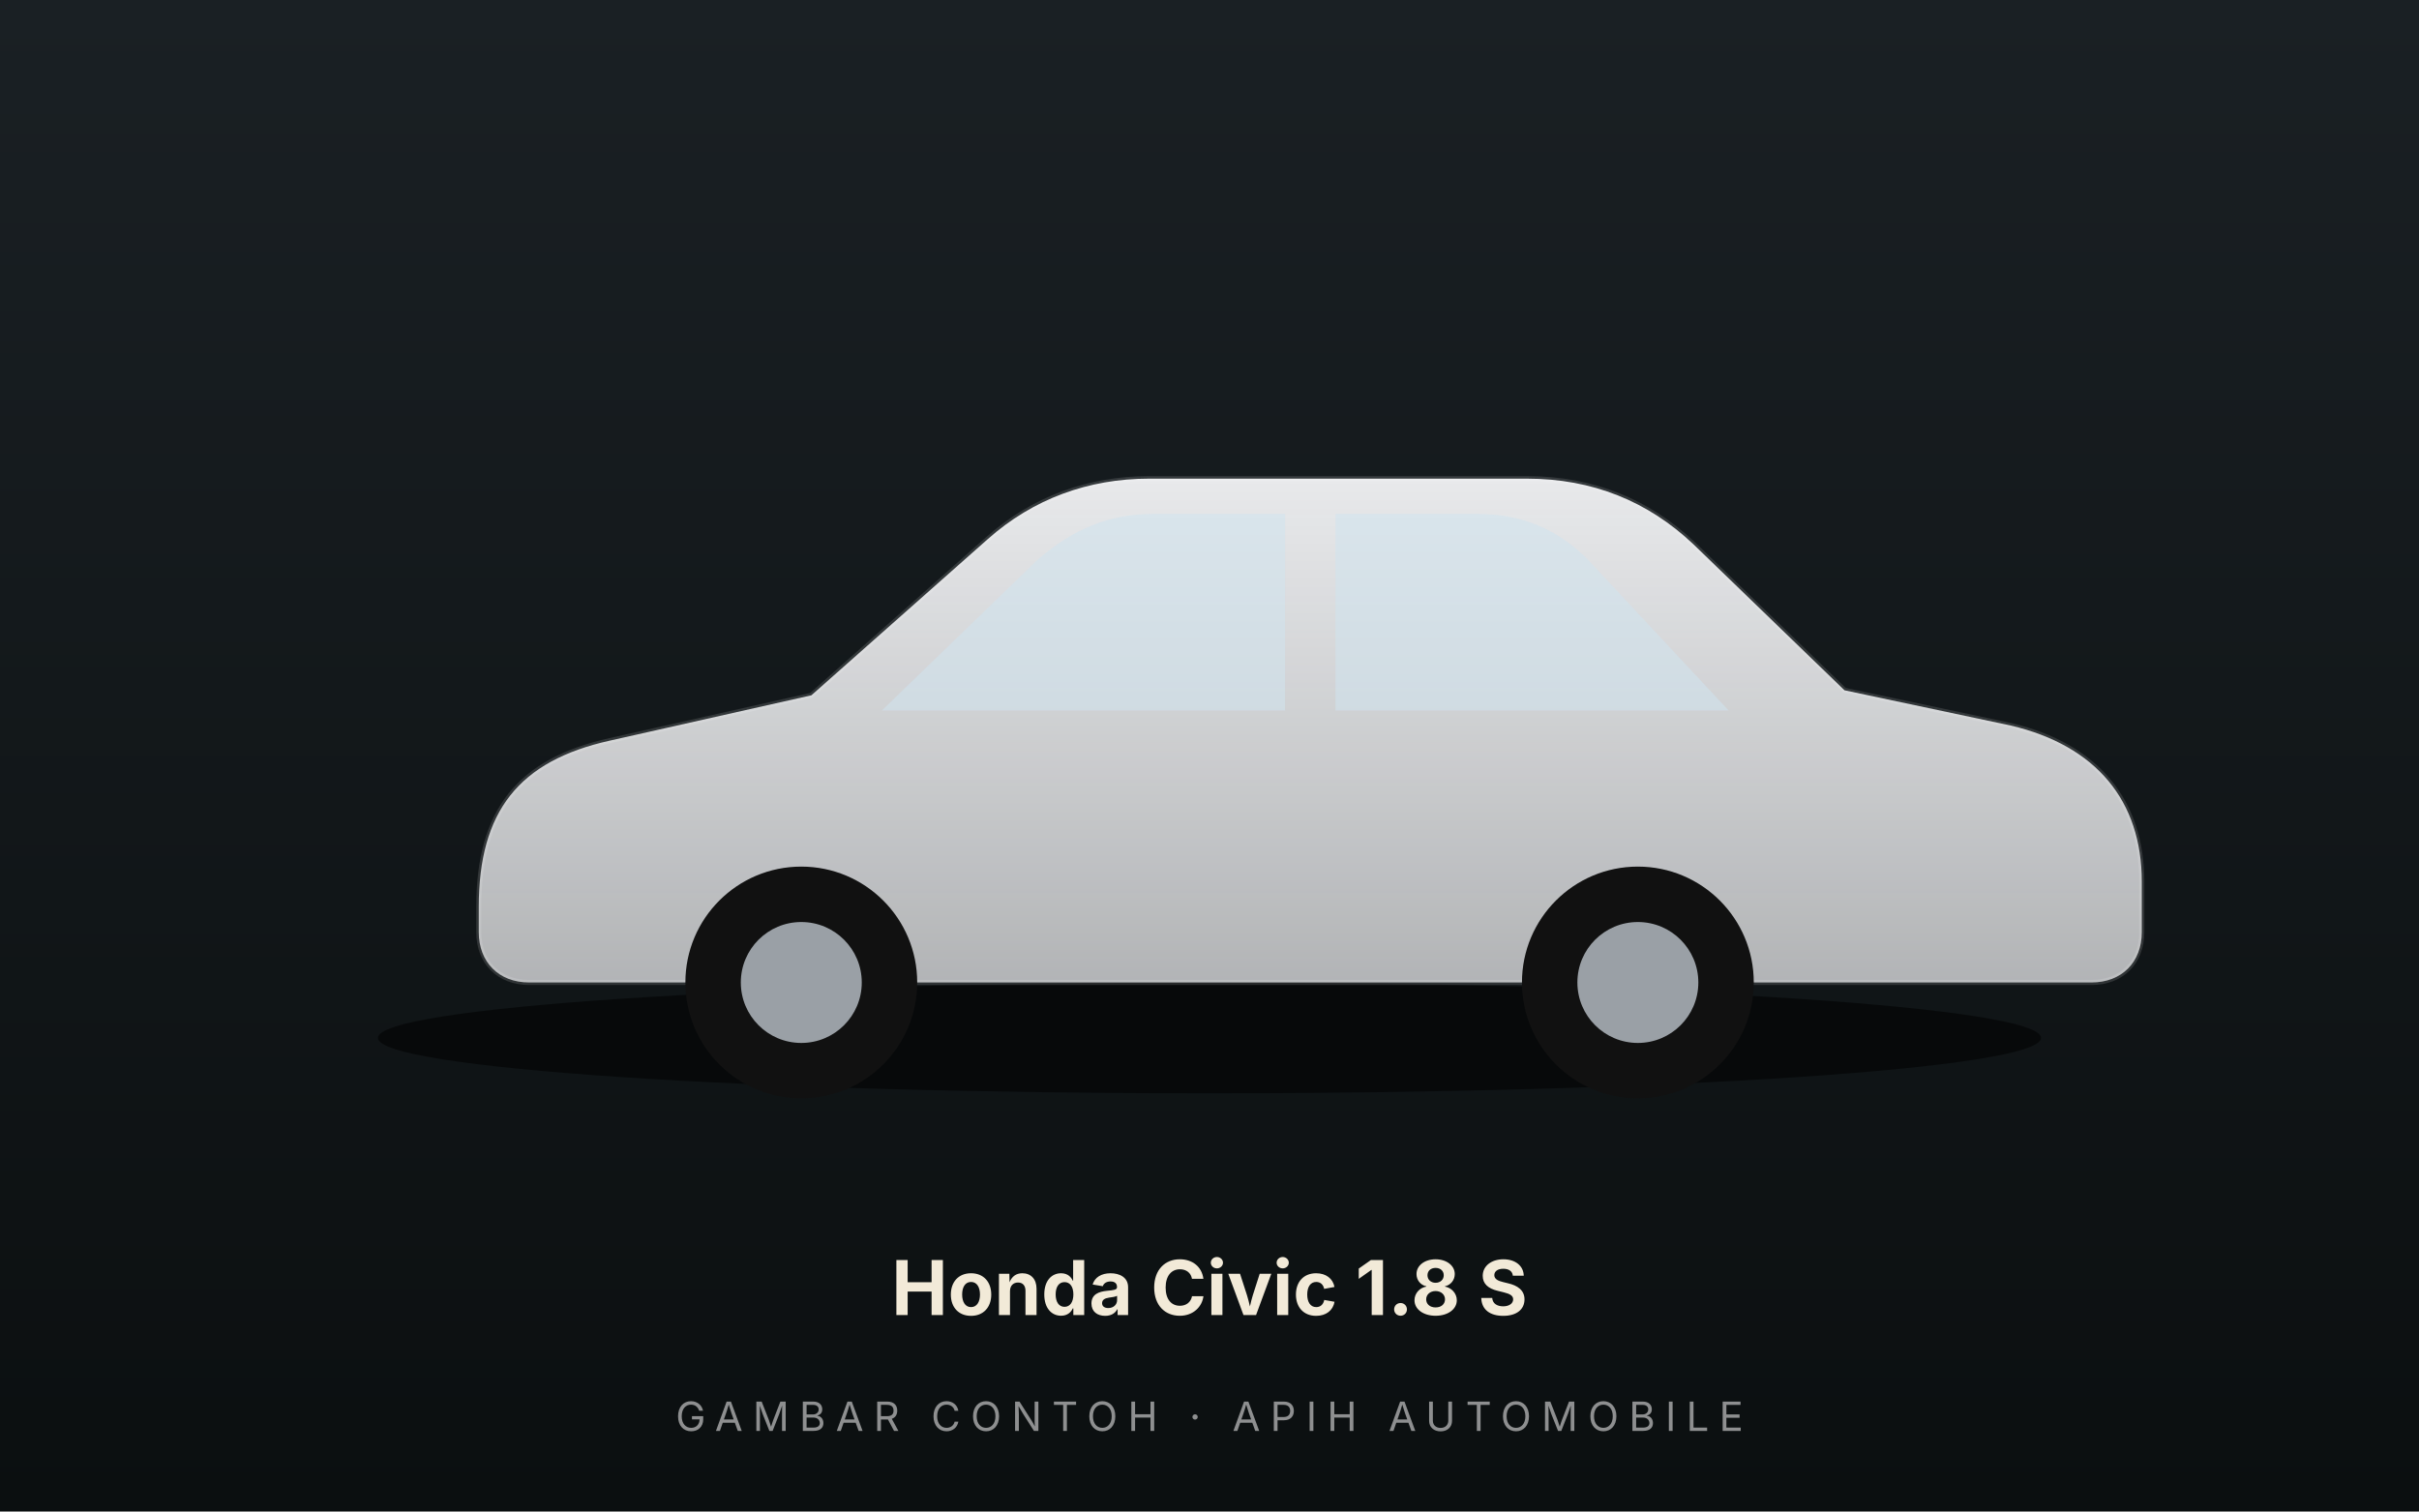
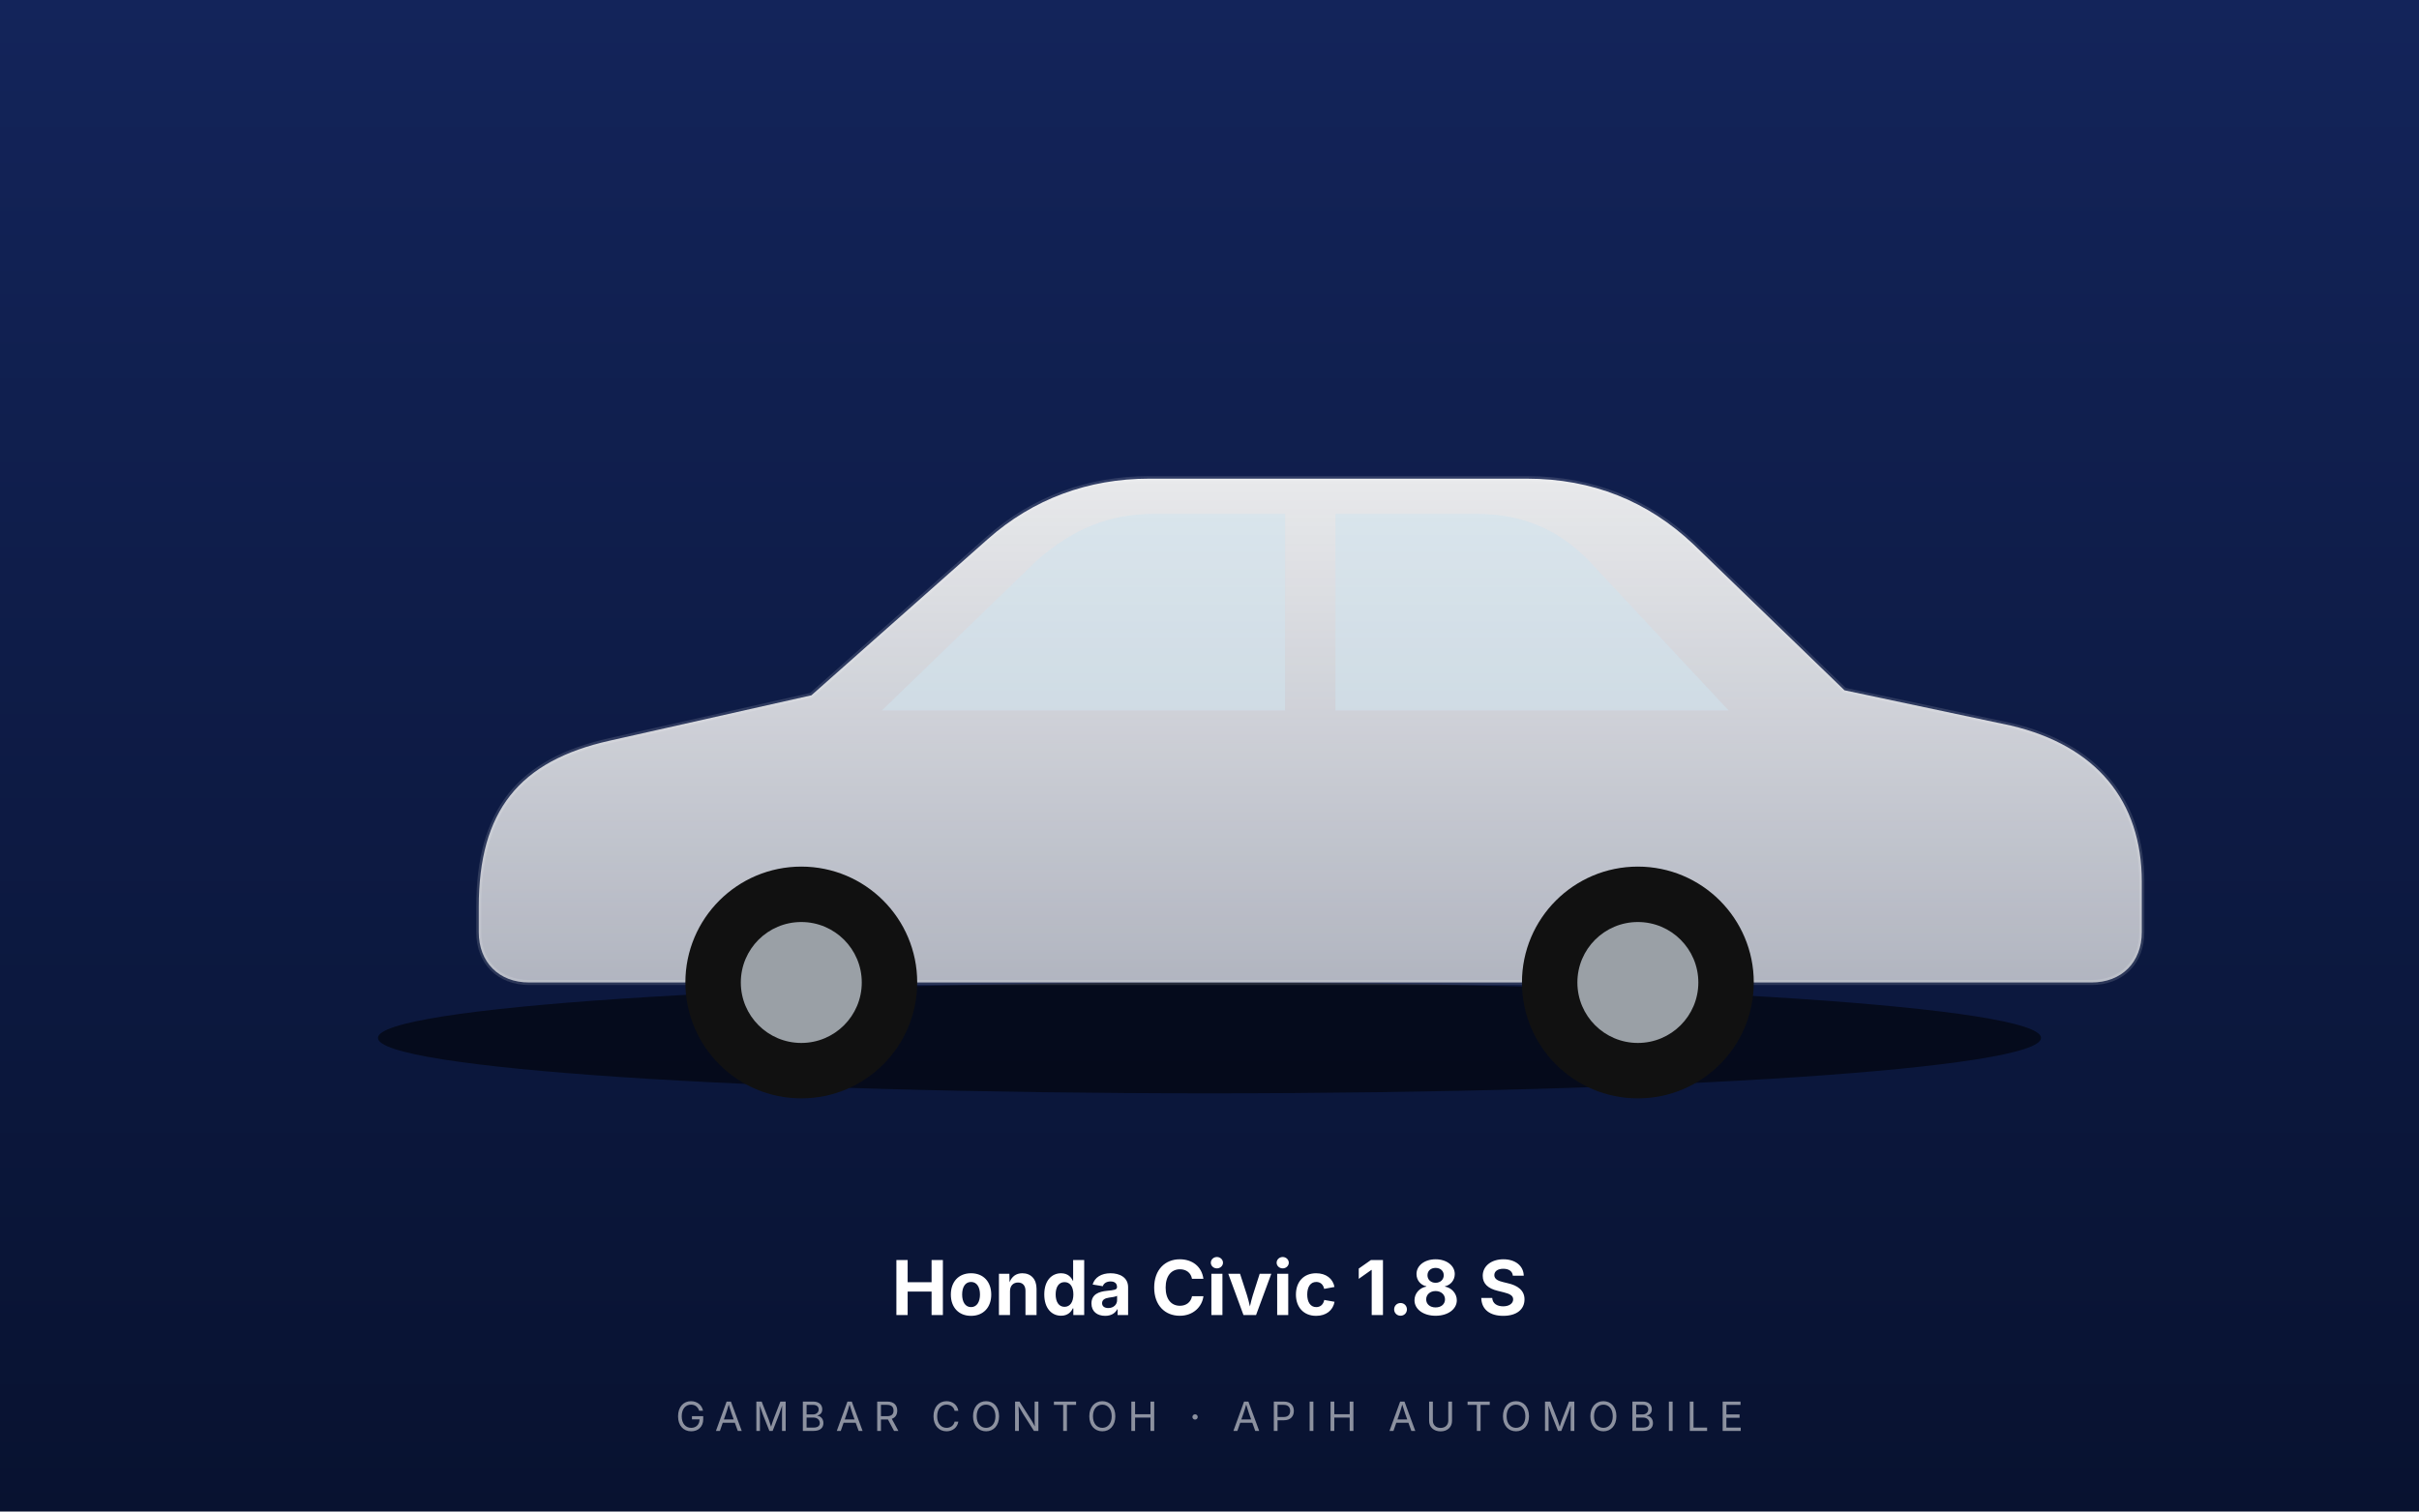
<svg xmlns="http://www.w3.org/2000/svg" viewBox="0 0 960 600">
  <defs>
    <linearGradient id="g" x1="0" y1="0" x2="0" y2="1">
-       <stop offset="0" stop-color="#1a2024" />
-       <stop offset="1" stop-color="#0b0f10" />
+       <stop offset="0" stop-color="#13245a" />
+       <stop offset="1" stop-color="#081230" />
    </linearGradient>
    <linearGradient id="c" x1="0" y1="0" x2="0" y2="1">
      <stop offset="0" stop-color="#e8e9eb" stop-opacity="1" />
      <stop offset="1" stop-color="#e8e9eb" stop-opacity=".75" />
    </linearGradient>
  </defs>
  <rect width="960" height="600" fill="url(#g)" />
  <ellipse cx="480" cy="412" rx="330" ry="22" fill="#000" opacity=".55" />
  <path transform="translate(0,-40)" d="M190 400c0-38 16-58 52-66l80-18 70-62c18-16 40-24 64-24h150c26 0 48 9 66 26l60 58 66 14c34 8 52 30 52 62v20c0 12-8 20-20 20H210c-12 0-20-8-20-20z" fill="url(#c)" stroke="#ffffff22" stroke-width="2" />
  <path transform="translate(0,-40)" d="M412 262c14-12 28-18 46-18h52v78H350zM530 244h56c18 0 32 6 44 18l56 60H530z" fill="#cfe3ef" opacity=".55" />
  <circle cx="318" cy="390" r="46" fill="#111" />
  <circle cx="318" cy="390" r="24" fill="#9aa0a6" />
  <circle cx="650" cy="390" r="46" fill="#111" />
  <circle cx="650" cy="390" r="24" fill="#9aa0a6" />
-   <text x="480" y="522" text-anchor="middle" font-family="Inter,Arial,sans-serif" font-size="30" font-weight="700" fill="#f2ead8">Honda Civic 1.8 S</text>
-   <text x="480" y="80" text-anchor="middle" font-family="Inter,Arial,sans-serif" font-size="22" fill="#d6aa54" />
+   <text x="480" y="522" text-anchor="middle" font-family="Inter,Arial,sans-serif" font-size="30" font-weight="700" fill="#ffffff">Honda Civic 1.8 S</text>
+   <text x="480" y="80" text-anchor="middle" font-family="Inter,Arial,sans-serif" font-size="22" fill="#ffc61a" />
  <text x="480" y="568" text-anchor="middle" font-family="Inter,Arial,sans-serif" font-size="16" letter-spacing="4" fill="#ffffff88">GAMBAR CONTOH · APIH AUTOMOBILE</text>
</svg>
